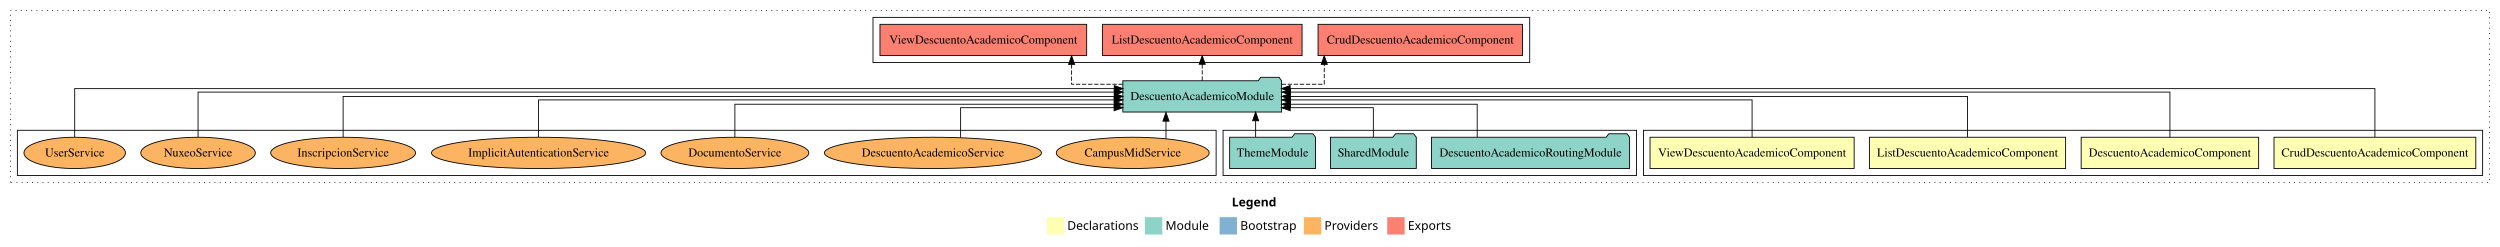
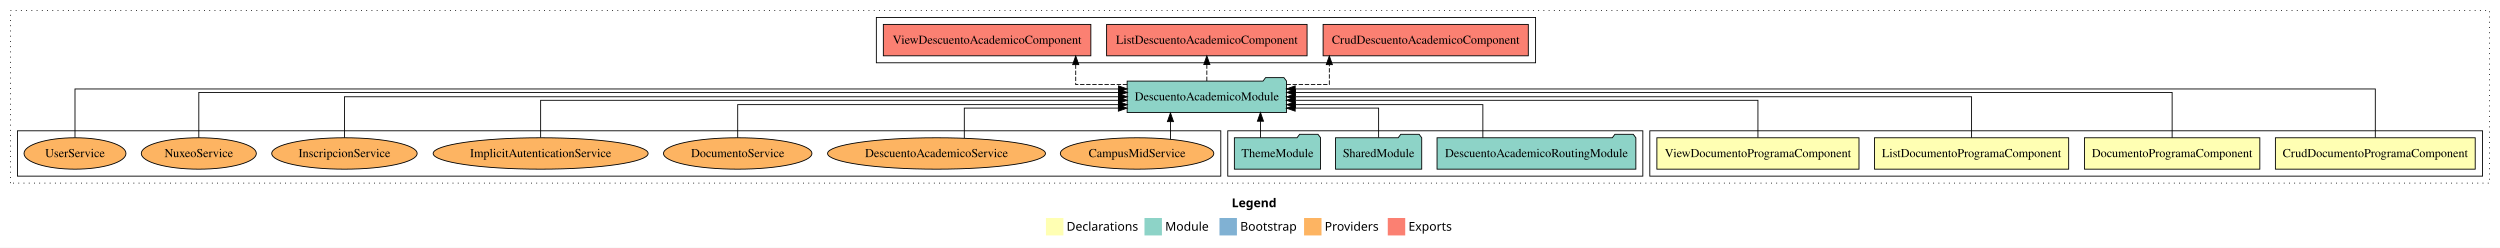
- <svg xmlns="http://www.w3.org/2000/svg" width="2878pt" height="284pt" viewBox="0.00 0.00 2878.00 284.00">
+ <svg xmlns="http://www.w3.org/2000/svg" width="2867pt" height="284pt" viewBox="0.00 0.00 2867.00 284.00">
  <g id="graph0" class="graph" transform="scale(1 1) rotate(0) translate(4 280)">
-     <polygon fill="#ffffff" stroke="transparent" points="-4,4 -4,-280 2874,-280 2874,4 -4,4" />
-     <text text-anchor="start" x="1414.009" y="-42.4" font-family="sans-serif" font-weight="bold" font-size="14.00" fill="#000000">Legend</text>
-     <polygon fill="#ffffb3" stroke="transparent" points="1201,-10 1201,-30 1221,-30 1221,-10 1201,-10" />
-     <text text-anchor="start" x="1224.629" y="-15.4" font-family="sans-serif" font-size="14.00" fill="#000000">  Declarations</text>
-     <polygon fill="#8dd3c7" stroke="transparent" points="1314,-10 1314,-30 1334,-30 1334,-10 1314,-10" />
-     <text text-anchor="start" x="1337.725" y="-15.4" font-family="sans-serif" font-size="14.00" fill="#000000">  Module</text>
-     <polygon fill="#80b1d3" stroke="transparent" points="1400,-10 1400,-30 1420,-30 1420,-10 1400,-10" />
-     <text text-anchor="start" x="1423.781" y="-15.4" font-family="sans-serif" font-size="14.00" fill="#000000">  Bootstrap</text>
-     <polygon fill="#fdb462" stroke="transparent" points="1497,-10 1497,-30 1517,-30 1517,-10 1497,-10" />
-     <text text-anchor="start" x="1520.673" y="-15.4" font-family="sans-serif" font-size="14.00" fill="#000000">  Providers</text>
-     <polygon fill="#fb8072" stroke="transparent" points="1593,-10 1593,-30 1613,-30 1613,-10 1593,-10" />
-     <text text-anchor="start" x="1616.726" y="-15.4" font-family="sans-serif" font-size="14.00" fill="#000000">  Exports</text>
+     <polygon fill="#ffffff" stroke="transparent" points="-4,4 -4,-280 2863,-280 2863,4 -4,4" />
+     <text text-anchor="start" x="1408.509" y="-42.4" font-family="sans-serif" font-weight="bold" font-size="14.00" fill="#000000">Legend</text>
+     <polygon fill="#ffffb3" stroke="transparent" points="1195.5,-10 1195.5,-30 1215.5,-30 1215.5,-10 1195.5,-10" />
+     <text text-anchor="start" x="1219.129" y="-15.4" font-family="sans-serif" font-size="14.00" fill="#000000">  Declarations</text>
+     <polygon fill="#8dd3c7" stroke="transparent" points="1308.5,-10 1308.5,-30 1328.5,-30 1328.5,-10 1308.5,-10" />
+     <text text-anchor="start" x="1332.225" y="-15.4" font-family="sans-serif" font-size="14.00" fill="#000000">  Module</text>
+     <polygon fill="#80b1d3" stroke="transparent" points="1394.5,-10 1394.5,-30 1414.5,-30 1414.5,-10 1394.5,-10" />
+     <text text-anchor="start" x="1418.281" y="-15.4" font-family="sans-serif" font-size="14.00" fill="#000000">  Bootstrap</text>
+     <polygon fill="#fdb462" stroke="transparent" points="1491.5,-10 1491.5,-30 1511.5,-30 1511.5,-10 1491.5,-10" />
+     <text text-anchor="start" x="1515.173" y="-15.4" font-family="sans-serif" font-size="14.00" fill="#000000">  Providers</text>
+     <polygon fill="#fb8072" stroke="transparent" points="1587.5,-10 1587.5,-30 1607.5,-30 1607.5,-10 1587.5,-10" />
+     <text text-anchor="start" x="1611.226" y="-15.4" font-family="sans-serif" font-size="14.00" fill="#000000">  Exports</text>
    <g id="clust1" class="cluster">
-       <polygon fill="none" stroke="#000000" stroke-dasharray="1,5" points="8,-70 8,-268 2862,-268 2862,-70 8,-70" />
+       <polygon fill="none" stroke="#000000" stroke-dasharray="1,5" points="8,-70 8,-268 2851,-268 2851,-70 8,-70" />
    </g>
    <g id="clust2" class="cluster">
-       <polygon fill="none" stroke="#000000" points="1888,-78 1888,-130 2854,-130 2854,-78 1888,-78" />
+       <polygon fill="none" stroke="#000000" points="1888,-78 1888,-130 2843,-130 2843,-78 1888,-78" />
    </g>
    <g id="clust7" class="cluster">
      <polygon fill="none" stroke="#000000" points="1404,-78 1404,-130 1880,-130 1880,-78 1404,-78" />
    </g>
    <g id="clust8" class="cluster">
      <polygon fill="none" stroke="#000000" points="1001,-208 1001,-260 1757,-260 1757,-208 1001,-208" />
    </g>
    <g id="clust10" class="cluster">
      <polygon fill="none" stroke="#000000" points="16,-78 16,-130 1396,-130 1396,-78 16,-78" />
    </g>
    <g id="node1" class="node">
-       <polygon fill="#ffffb3" stroke="#000000" points="2846.162,-122 2613.838,-122 2613.838,-86 2846.162,-86 2846.162,-122" />
-       <text text-anchor="middle" x="2730" y="-99.8" font-family="Times,serif" font-size="14.00" fill="#000000">CrudDescuentoAcademicoComponent</text>
+       <polygon fill="#ffffb3" stroke="#000000" points="2834.57,-122 2605.43,-122 2605.43,-86 2834.57,-86 2834.57,-122" />
+       <text text-anchor="middle" x="2720" y="-99.8" font-family="Times,serif" font-size="14.00" fill="#000000">CrudDocumentoProgramaComponent</text>
    </g>
    <g id="node5" class="node">
      <polygon fill="#8dd3c7" stroke="#000000" points="1471.382,-187 1468.382,-191 1447.382,-191 1444.382,-187 1288.618,-187 1288.618,-151 1471.382,-151 1471.382,-187" />
      <text text-anchor="middle" x="1380" y="-164.8" font-family="Times,serif" font-size="14.00" fill="#000000">DescuentoAcademicoModule</text>
    </g>
    <g id="edge1" class="edge">
-       <path fill="none" stroke="#000000" d="M2730,-122.292C2730,-144.206 2730,-178 2730,-178 2730,-178 1481.201,-178 1481.201,-178" />
-       <polygon fill="#000000" stroke="#000000" points="1481.201,-174.5 1471.201,-178 1481.201,-181.5 1481.201,-174.5" />
+       <path fill="none" stroke="#000000" d="M2720,-122.292C2720,-144.206 2720,-178 2720,-178 2720,-178 1481.313,-178 1481.313,-178" />
+       <polygon fill="#000000" stroke="#000000" points="1481.313,-174.5 1471.313,-178 1481.313,-181.5 1481.313,-174.5" />
    </g>
    <g id="node2" class="node">
-       <polygon fill="#ffffb3" stroke="#000000" points="2596.164,-122 2391.836,-122 2391.836,-86 2596.164,-86 2596.164,-122" />
-       <text text-anchor="middle" x="2494" y="-99.8" font-family="Times,serif" font-size="14.00" fill="#000000">DescuentoAcademicoComponent</text>
+       <polygon fill="#ffffb3" stroke="#000000" points="2587.573,-122 2386.427,-122 2386.427,-86 2587.573,-86 2587.573,-122" />
+       <text text-anchor="middle" x="2487" y="-99.8" font-family="Times,serif" font-size="14.00" fill="#000000">DocumentoProgramaComponent</text>
    </g>
    <g id="edge2" class="edge">
-       <path fill="none" stroke="#000000" d="M2494,-122.027C2494,-142.767 2494,-174 2494,-174 2494,-174 1481.637,-174 1481.637,-174" />
-       <polygon fill="#000000" stroke="#000000" points="1481.637,-170.5 1471.637,-174 1481.637,-177.5 1481.637,-170.5" />
+       <path fill="none" stroke="#000000" d="M2487,-122.027C2487,-142.767 2487,-174 2487,-174 2487,-174 1481.532,-174 1481.532,-174" />
+       <polygon fill="#000000" stroke="#000000" points="1481.532,-170.5 1471.532,-174 1481.532,-177.5 1481.532,-170.5" />
    </g>
    <g id="node3" class="node">
-       <polygon fill="#ffffb3" stroke="#000000" points="2373.943,-122 2148.057,-122 2148.057,-86 2373.943,-86 2373.943,-122" />
-       <text text-anchor="middle" x="2261" y="-99.8" font-family="Times,serif" font-size="14.00" fill="#000000">ListDescuentoAcademicoComponent</text>
+       <polygon fill="#ffffb3" stroke="#000000" points="2368.351,-122 2145.649,-122 2145.649,-86 2368.351,-86 2368.351,-122" />
+       <text text-anchor="middle" x="2257" y="-99.8" font-family="Times,serif" font-size="14.00" fill="#000000">ListDocumentoProgramaComponent</text>
    </g>
    <g id="edge3" class="edge">
-       <path fill="none" stroke="#000000" d="M2261,-122.106C2261,-141.339 2261,-169 2261,-169 2261,-169 1481.376,-169 1481.376,-169" />
-       <polygon fill="#000000" stroke="#000000" points="1481.376,-165.5 1471.376,-169 1481.376,-172.5 1481.376,-165.5" />
+       <path fill="none" stroke="#000000" d="M2257,-122.106C2257,-141.339 2257,-169 2257,-169 2257,-169 1481.372,-169 1481.372,-169" />
+       <polygon fill="#000000" stroke="#000000" points="1481.372,-165.5 1471.372,-169 1481.372,-172.5 1481.372,-165.5" />
    </g>
    <g id="node4" class="node">
-       <polygon fill="#ffffb3" stroke="#000000" points="2130.483,-122 1895.517,-122 1895.517,-86 2130.483,-86 2130.483,-122" />
-       <text text-anchor="middle" x="2013" y="-99.8" font-family="Times,serif" font-size="14.00" fill="#000000">ViewDescuentoAcademicoComponent</text>
+       <polygon fill="#ffffb3" stroke="#000000" points="2127.892,-122 1896.108,-122 1896.108,-86 2127.892,-86 2127.892,-122" />
+       <text text-anchor="middle" x="2012" y="-99.8" font-family="Times,serif" font-size="14.00" fill="#000000">ViewDocumentoProgramaComponent</text>
    </g>
    <g id="edge4" class="edge">
-       <path fill="none" stroke="#000000" d="M2013,-122.302C2013,-140.27 2013,-165 2013,-165 2013,-165 1481.368,-165 1481.368,-165" />
-       <polygon fill="#000000" stroke="#000000" points="1481.368,-161.5 1471.368,-165 1481.368,-168.5 1481.368,-161.5" />
+       <path fill="none" stroke="#000000" d="M2012,-122.302C2012,-140.27 2012,-165 2012,-165 2012,-165 1481.223,-165 1481.223,-165" />
+       <polygon fill="#000000" stroke="#000000" points="1481.223,-161.5 1471.223,-165 1481.223,-168.5 1481.223,-161.5" />
    </g>
    <g id="node9" class="node">
      <polygon fill="#fb8072" stroke="#000000" points="1748.662,-252 1513.338,-252 1513.338,-216 1748.662,-216 1748.662,-252" />
      <text text-anchor="middle" x="1631" y="-229.8" font-family="Times,serif" font-size="14.00" fill="#000000">CrudDescuentoAcademicoComponent </text>
    </g>
    <g id="edge8" class="edge">
      <path fill="none" stroke="#000000" stroke-dasharray="5,2" d="M1471.346,-183C1498.178,-183 1520.479,-183 1520.479,-183 1520.479,-183 1520.479,-205.876 1520.479,-205.876" />
      <polygon fill="#000000" stroke="#000000" points="1516.979,-205.876 1520.479,-215.876 1523.979,-205.876 1516.979,-205.876" />
    </g>
    <g id="node10" class="node">
      <polygon fill="#fb8072" stroke="#000000" points="1494.943,-252 1265.057,-252 1265.057,-216 1494.943,-216 1494.943,-252" />
      <text text-anchor="middle" x="1380" y="-229.8" font-family="Times,serif" font-size="14.00" fill="#000000">ListDescuentoAcademicoComponent </text>
    </g>
    <g id="edge9" class="edge">
      <path fill="none" stroke="#000000" stroke-dasharray="5,2" d="M1380,-187.106C1380,-187.106 1380,-205.991 1380,-205.991" />
      <polygon fill="#000000" stroke="#000000" points="1376.5,-205.991 1380,-215.991 1383.5,-205.991 1376.5,-205.991" />
    </g>
    <g id="node11" class="node">
      <polygon fill="#fb8072" stroke="#000000" points="1246.983,-252 1009.017,-252 1009.017,-216 1246.983,-216 1246.983,-252" />
      <text text-anchor="middle" x="1128" y="-229.8" font-family="Times,serif" font-size="14.00" fill="#000000">ViewDescuentoAcademicoComponent </text>
    </g>
    <g id="edge10" class="edge">
      <path fill="none" stroke="#000000" stroke-dasharray="5,2" d="M1288.626,-183C1257.138,-183 1229.626,-183 1229.626,-183 1229.626,-183 1229.626,-205.876 1229.626,-205.876" />
      <polygon fill="#000000" stroke="#000000" points="1226.126,-205.876 1229.626,-215.876 1233.126,-205.876 1226.126,-205.876" />
    </g>
    <g id="node6" class="node">
      <polygon fill="#8dd3c7" stroke="#000000" points="1872,-122 1869,-126 1848,-126 1845,-122 1644,-122 1644,-86 1872,-86 1872,-122" />
      <text text-anchor="middle" x="1758" y="-99.8" font-family="Times,serif" font-size="14.00" fill="#000000">DescuentoAcademicoRoutingModule</text>
    </g>
    <g id="edge5" class="edge">
      <path fill="none" stroke="#000000" d="M1696.541,-122.027C1696.541,-138.398 1696.541,-160 1696.541,-160 1696.541,-160 1481.557,-160 1481.557,-160" />
      <polygon fill="#000000" stroke="#000000" points="1481.557,-156.5 1471.557,-160 1481.557,-163.5 1481.557,-156.5" />
    </g>
    <g id="node7" class="node">
      <polygon fill="#8dd3c7" stroke="#000000" points="1626.423,-122 1623.423,-126 1602.423,-126 1599.423,-122 1527.577,-122 1527.577,-86 1626.423,-86 1626.423,-122" />
      <text text-anchor="middle" x="1577" y="-99.8" font-family="Times,serif" font-size="14.00" fill="#000000">SharedModule</text>
    </g>
    <g id="edge6" class="edge">
      <path fill="none" stroke="#000000" d="M1577,-122.187C1577,-137.182 1577,-156 1577,-156 1577,-156 1481.291,-156 1481.291,-156" />
      <polygon fill="#000000" stroke="#000000" points="1481.291,-152.5 1471.291,-156 1481.291,-159.5 1481.291,-152.5" />
    </g>
    <g id="node8" class="node">
      <polygon fill="#8dd3c7" stroke="#000000" points="1510.423,-122 1507.423,-126 1486.423,-126 1483.423,-122 1411.577,-122 1411.577,-86 1510.423,-86 1510.423,-122" />
      <text text-anchor="middle" x="1461" y="-99.8" font-family="Times,serif" font-size="14.00" fill="#000000">ThemeModule</text>
    </g>
    <g id="edge7" class="edge">
      <path fill="none" stroke="#000000" d="M1441.49,-122.106C1441.49,-122.106 1441.49,-140.991 1441.49,-140.991" />
      <polygon fill="#000000" stroke="#000000" points="1437.99,-140.991 1441.49,-150.991 1444.99,-140.991 1437.99,-140.991" />
    </g>
    <g id="node12" class="node">
      <ellipse fill="#fdb462" stroke="#000000" cx="1300" cy="-104" rx="87.98" ry="18" />
      <text text-anchor="middle" x="1300" y="-99.8" font-family="Times,serif" font-size="14.00" fill="#000000">CampusMidService</text>
    </g>
    <g id="edge11" class="edge">
      <path fill="none" stroke="#000000" d="M1338.274,-120.402C1338.274,-120.402 1338.274,-140.537 1338.274,-140.537" />
      <polygon fill="#000000" stroke="#000000" points="1334.774,-140.537 1338.274,-150.537 1341.774,-140.537 1334.774,-140.537" />
    </g>
    <g id="node13" class="node">
      <ellipse fill="#fdb462" stroke="#000000" cx="1070" cy="-104" rx="124.938" ry="18" />
      <text text-anchor="middle" x="1070" y="-99.8" font-family="Times,serif" font-size="14.00" fill="#000000">DescuentoAcademicoService</text>
    </g>
    <g id="edge12" class="edge">
      <path fill="none" stroke="#000000" d="M1101.864,-121.605C1101.864,-136.69 1101.864,-156 1101.864,-156 1101.864,-156 1278.543,-156 1278.543,-156" />
      <polygon fill="#000000" stroke="#000000" points="1278.543,-159.5 1288.543,-156 1278.543,-152.5 1278.543,-159.5" />
    </g>
    <g id="node14" class="node">
      <ellipse fill="#fdb462" stroke="#000000" cx="842" cy="-104" rx="85.093" ry="18" />
      <text text-anchor="middle" x="842" y="-99.8" font-family="Times,serif" font-size="14.00" fill="#000000">DocumentoService</text>
    </g>
    <g id="edge13" class="edge">
      <path fill="none" stroke="#000000" d="M842,-122.027C842,-138.398 842,-160 842,-160 842,-160 1278.736,-160 1278.736,-160" />
      <polygon fill="#000000" stroke="#000000" points="1278.736,-163.5 1288.736,-160 1278.736,-156.5 1278.736,-163.5" />
    </g>
    <g id="node15" class="node">
      <ellipse fill="#fdb462" stroke="#000000" cx="616" cy="-104" rx="123.265" ry="18" />
      <text text-anchor="middle" x="616" y="-99.8" font-family="Times,serif" font-size="14.00" fill="#000000">ImplicitAutenticationService</text>
    </g>
    <g id="edge14" class="edge">
      <path fill="none" stroke="#000000" d="M616,-122.302C616,-140.27 616,-165 616,-165 616,-165 1278.603,-165 1278.603,-165" />
      <polygon fill="#000000" stroke="#000000" points="1278.603,-168.5 1288.603,-165 1278.603,-161.5 1278.603,-168.5" />
    </g>
    <g id="node16" class="node">
      <ellipse fill="#fdb462" stroke="#000000" cx="391" cy="-104" rx="83.364" ry="18" />
      <text text-anchor="middle" x="391" y="-99.8" font-family="Times,serif" font-size="14.00" fill="#000000">InscripcionService</text>
    </g>
    <g id="edge15" class="edge">
      <path fill="none" stroke="#000000" d="M391,-122.106C391,-141.339 391,-169 391,-169 391,-169 1278.73,-169 1278.73,-169" />
      <polygon fill="#000000" stroke="#000000" points="1278.73,-172.5 1288.73,-169 1278.73,-165.5 1278.73,-172.5" />
    </g>
    <g id="node17" class="node">
      <ellipse fill="#fdb462" stroke="#000000" cx="224" cy="-104" rx="65.972" ry="18" />
      <text text-anchor="middle" x="224" y="-99.8" font-family="Times,serif" font-size="14.00" fill="#000000">NuxeoService</text>
    </g>
    <g id="edge16" class="edge">
      <path fill="none" stroke="#000000" d="M224,-122.027C224,-142.767 224,-174 224,-174 224,-174 1278.808,-174 1278.808,-174" />
      <polygon fill="#000000" stroke="#000000" points="1278.808,-177.5 1288.808,-174 1278.808,-170.5 1278.808,-177.5" />
    </g>
    <g id="node18" class="node">
      <ellipse fill="#fdb462" stroke="#000000" cx="82" cy="-104" rx="58.441" ry="18" />
      <text text-anchor="middle" x="82" y="-99.8" font-family="Times,serif" font-size="14.00" fill="#000000">UserService</text>
    </g>
    <g id="edge17" class="edge">
      <path fill="none" stroke="#000000" d="M82,-122.292C82,-144.206 82,-178 82,-178 82,-178 1278.727,-178 1278.727,-178" />
      <polygon fill="#000000" stroke="#000000" points="1278.727,-181.5 1288.727,-178 1278.727,-174.5 1278.727,-181.5" />
    </g>
  </g>
</svg>
